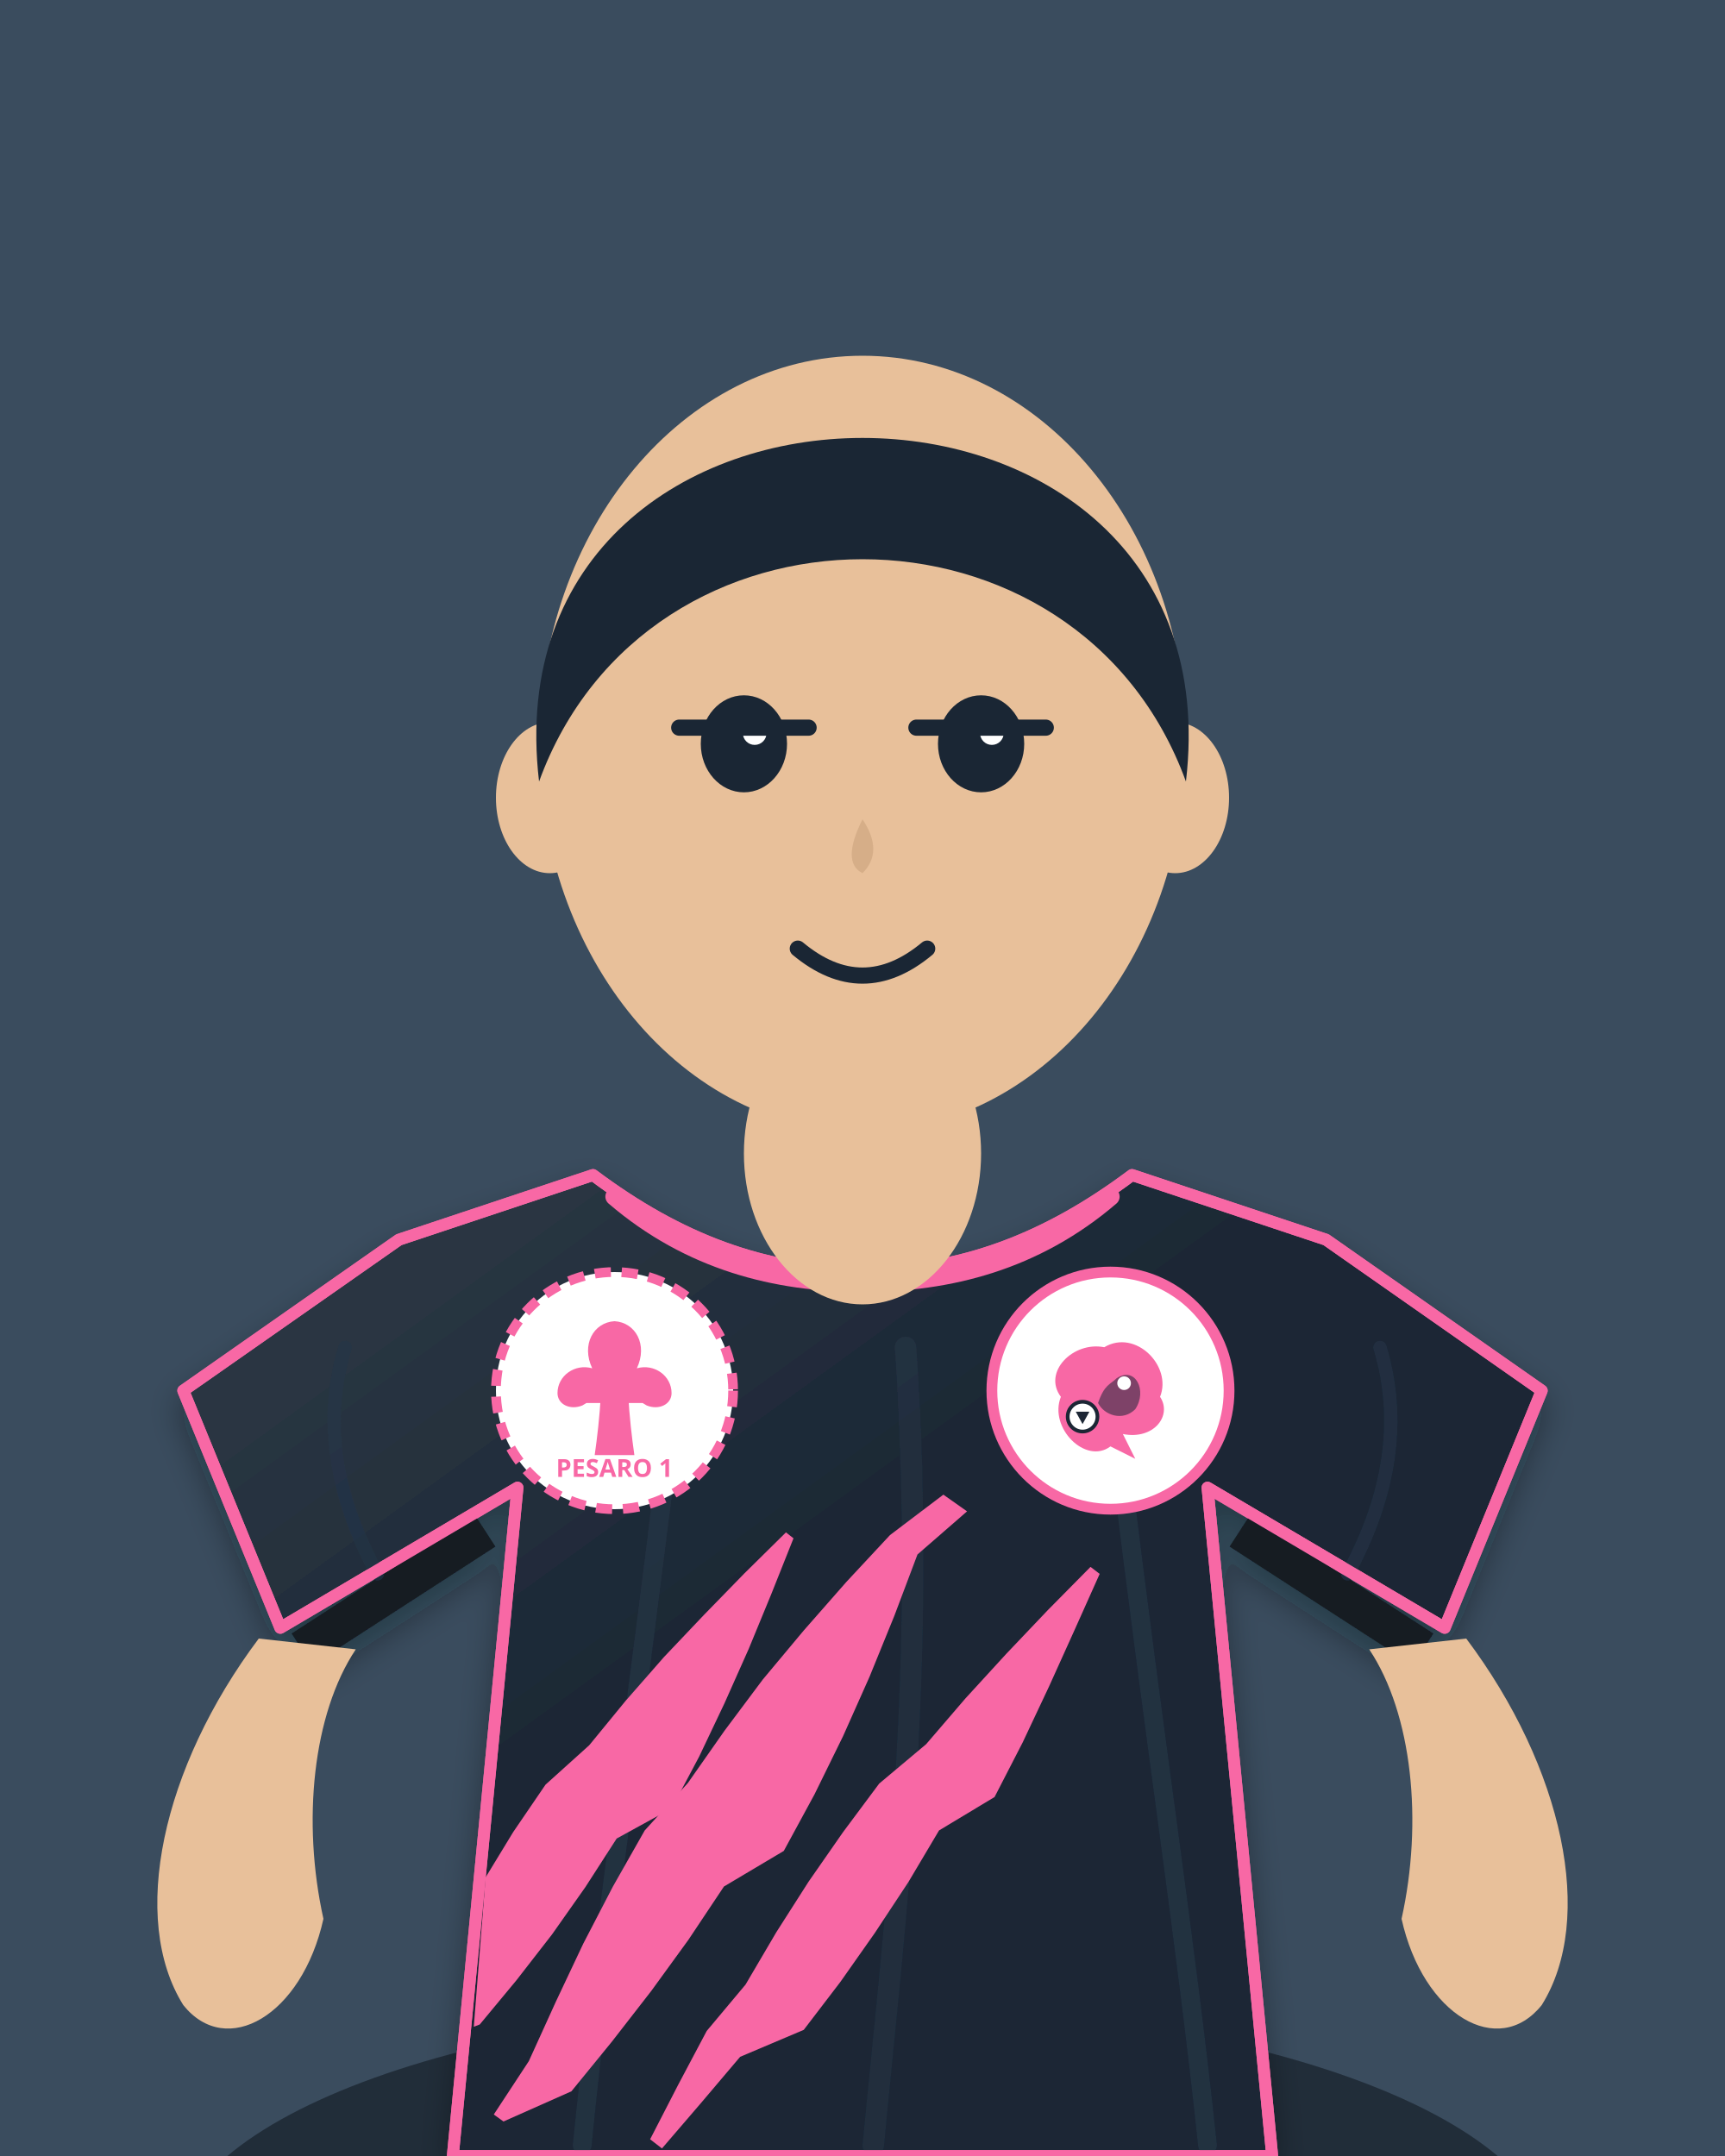
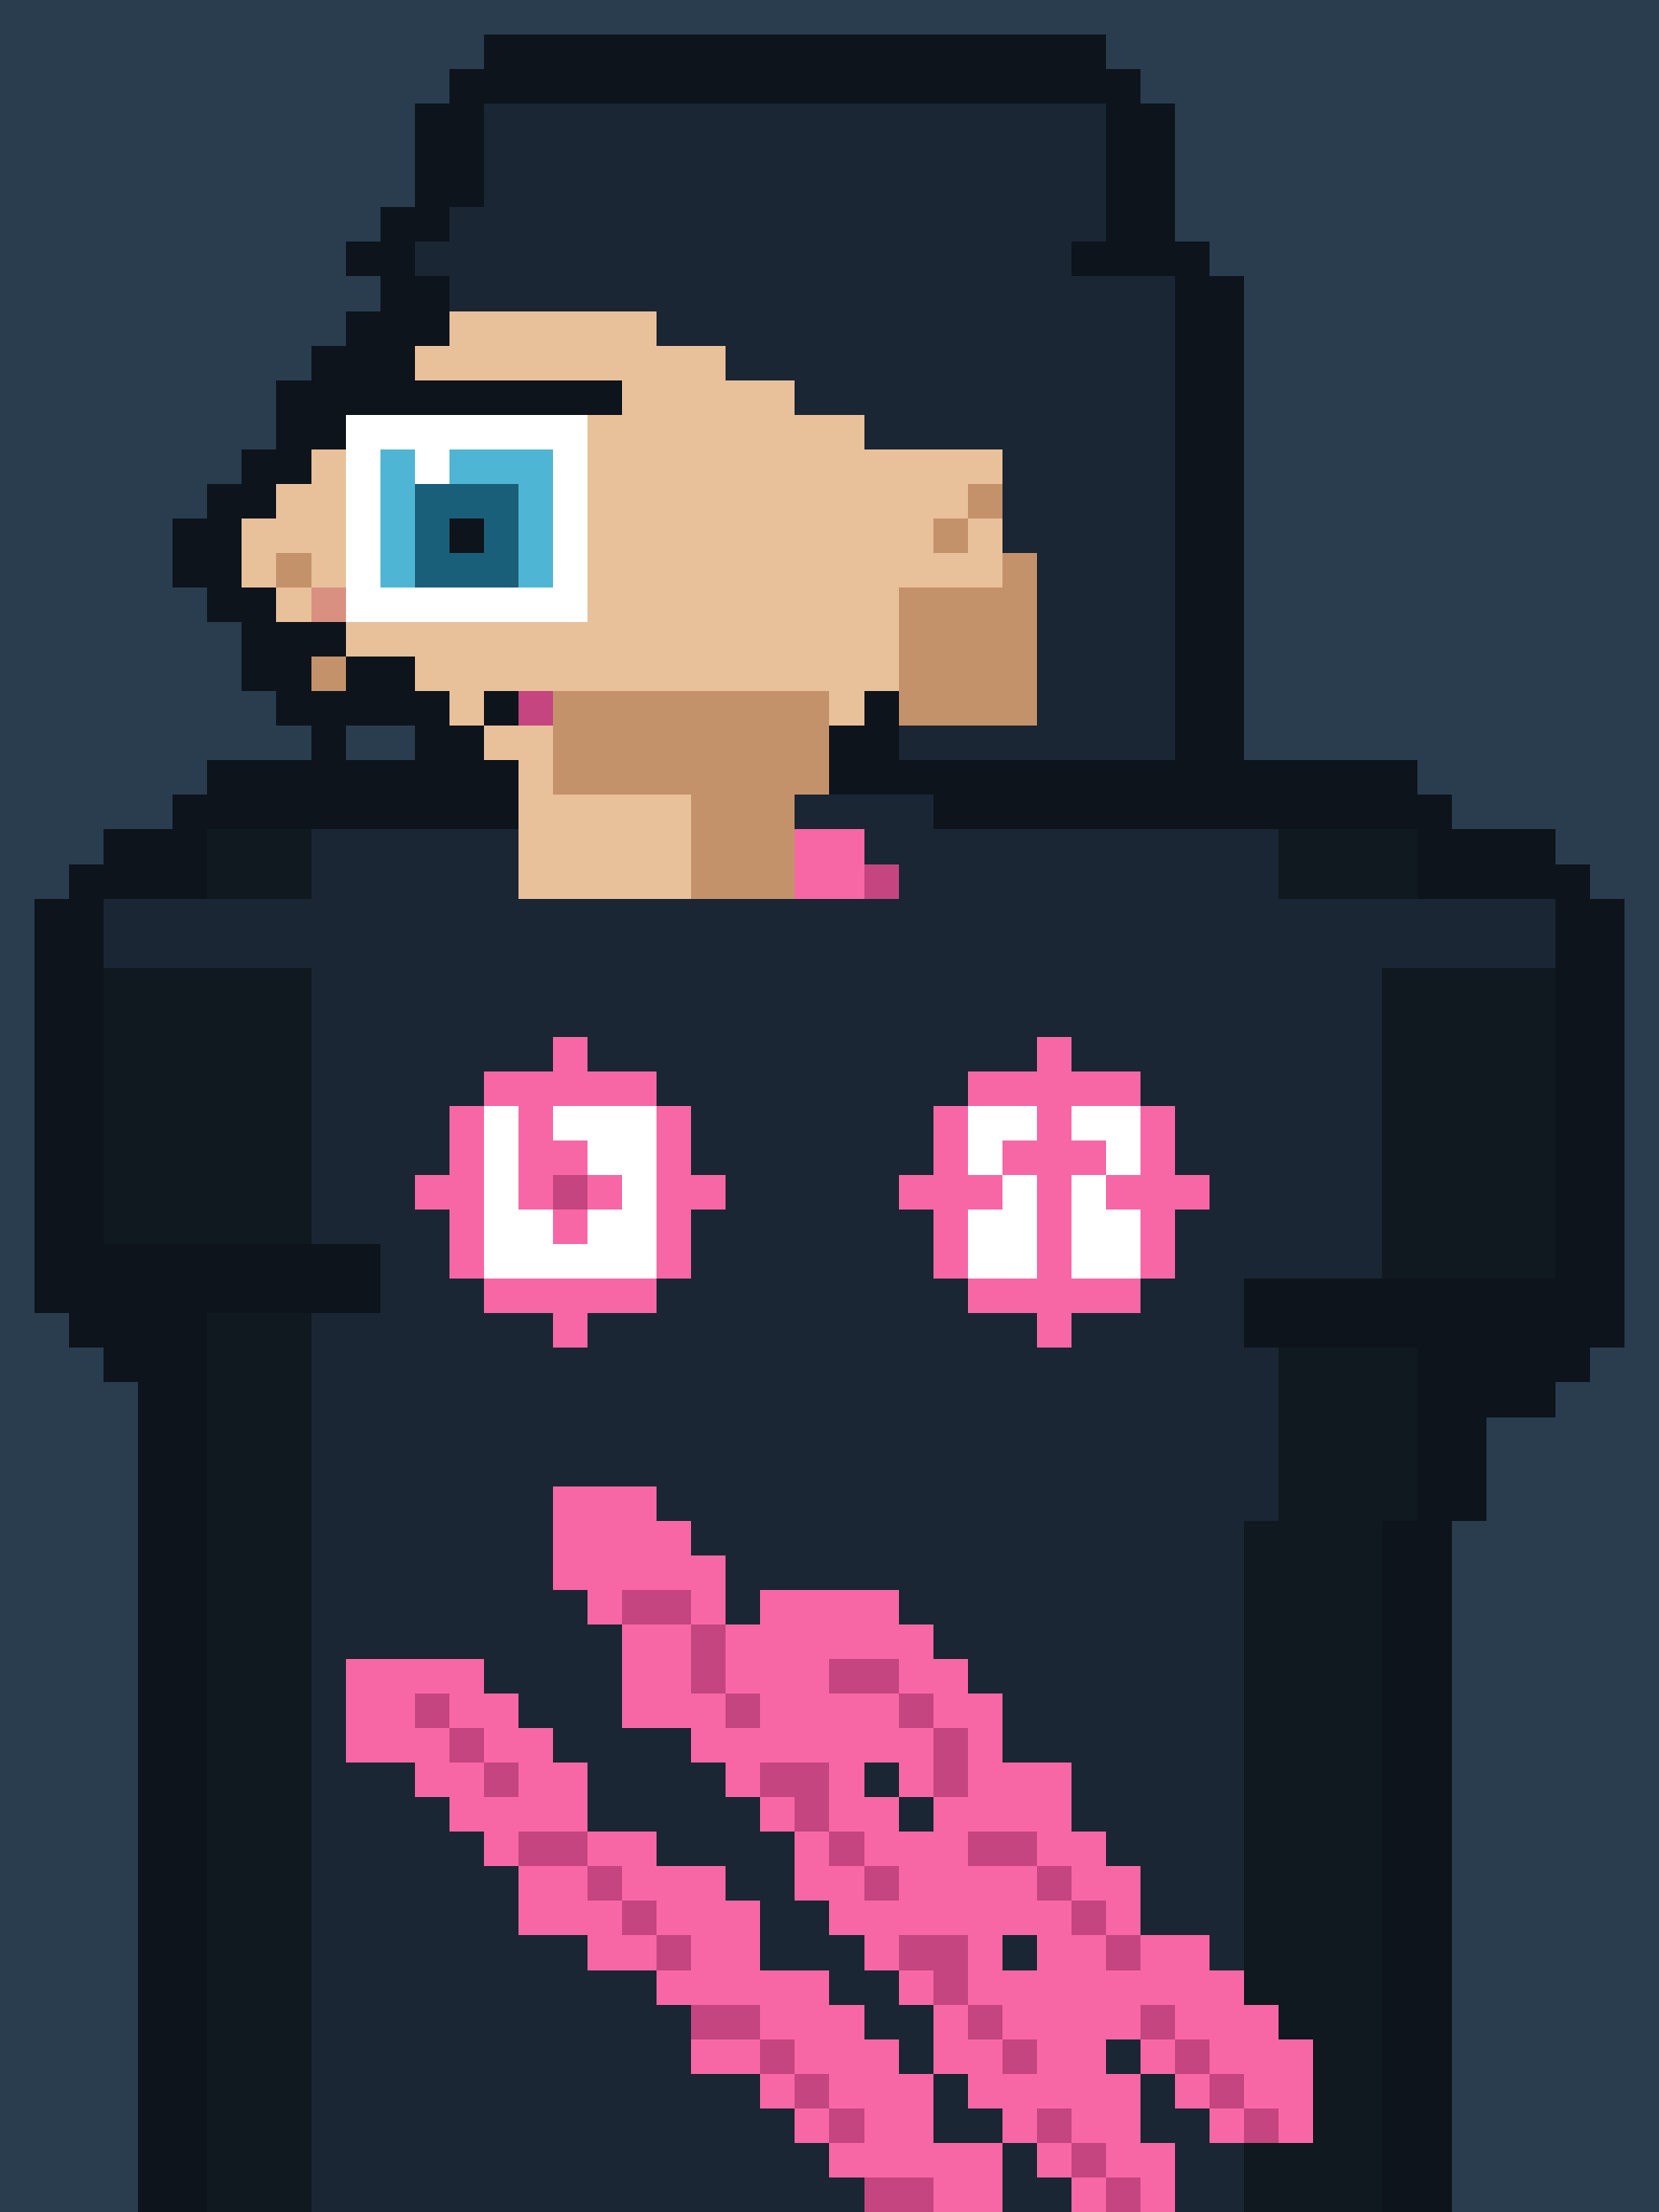
- <svg xmlns="http://www.w3.org/2000/svg" viewBox="0 0 320 400" width="320" height="400" role="img" aria-label="">
-   <defs>
-     <clipPath id="p-tommaso-67-torso">
-       <path d="M98 248 C120 240 140 246 160 246 C180 246 200 240 222 248 L234 400 L86 400 Z" />
-     </clipPath>
-     <linearGradient id="p-tommaso-67-shine" x1="0" y1="0" x2="1" y2="1">
-       <stop offset="0" stop-color="#ffffff" stop-opacity="0.1" />
-       <stop offset="0.45" stop-color="#ffffff" stop-opacity="0" />
-     </linearGradient>
-     <filter id="p-tommaso-67-soft" x="-10%" y="-10%" width="120%" height="120%">
-       <feDropShadow dx="0" dy="3" stdDeviation="3" flood-color="#0d141c" flood-opacity="0.35" />
-     </filter>
-   </defs>
-   <rect width="320" height="400" fill="#3a4c5e" />
-   <ellipse cx="160" cy="418" rx="128" ry="46" fill="#0d141c" opacity="0.55" />
-   <g id="kit-body" filter="url(#p-tommaso-67-soft)">
-     <path d="M110 218 C126 230 142 236 160 236 C178 236 194 230 210 218 L246 230 L286 258 L268 302 L224 276 L236 400 L84 400 L96 276 L52 302 L34 258 L74 230 Z" fill="#1a2634" stroke="#f867a5" stroke-width="2.2" stroke-linejoin="round" />
-     <path d="M110 218 C126 230 142 236 160 236 C178 236 194 230 210 218 L246 230 L286 258 L268 302 L224 276 L236 400 L84 400 L96 276 L52 302 L34 258 L74 230 Z" fill="url(#p-tommaso-67-shine)" />
-     <path d="M56 306 L90 284" fill="none" stroke="#121a24" stroke-width="7" stroke-linecap="butt" />
-     <path d="M264 306 L230 284" fill="none" stroke="#121a24" stroke-width="7" stroke-linecap="butt" />
-     <path d="M114 222 C128 234 144 238 160 238 C176 238 192 234 206 222" fill="none" stroke="#f867a5" stroke-width="3.4" stroke-linecap="round" />
-     <path d="M124 268 C118 318 112 358 108 398" fill="none" stroke="#243446" stroke-width="3.5" stroke-linecap="round" opacity="0.7" />
-     <path d="M168 250 C172 310 166 356 162 398" fill="none" stroke="#243446" stroke-width="4" stroke-linecap="round" opacity="0.55" />
-     <path d="M208 272 C214 322 220 360 224 398" fill="none" stroke="#243446" stroke-width="3.5" stroke-linecap="round" opacity="0.7" />
-     <path d="M64 250 Q58 270 70 292" fill="none" stroke="#243446" stroke-width="2.5" stroke-linecap="round" opacity="0.65" />
-     <path d="M256 250 Q262 270 250 292" fill="none" stroke="#243446" stroke-width="2.5" stroke-linecap="round" opacity="0.65" />
-     <g clip-path="url(#p-tommaso-67-torso)" id="claw-slashes" fill="#f867a5">
-       <path d="M70.1 388.1L77.2 380.1L89.0 375.6L95.8 367.4L102.4 358.9L108.6 350.1L114.4 341.1L124.6 335.5L129.7 325.9L134.4 316.0L138.9 305.9L143.1 295.7L147.2 285.4L145.8 284.3L138.1 291.9L130.6 299.6L123.2 307.4L116.1 315.5L109.3 323.8L101.2 331.1L95.2 339.9L89.6 349.1L84.3 358.5L79.3 368.2L72.8 376.7L68.1 386.6Z" />
-       <path d="M93.4 393.6L106.0 388.0L113.5 378.8L120.8 369.4L127.7 359.9L134.3 350.0L145.4 343.4L151.1 332.9L156.4 322.1L161.3 311.1L165.9 299.8L170.2 288.4L179.4 280.4L175.0 277.3L165.1 284.8L157.0 293.5L149.1 302.5L141.5 311.6L134.4 321.1L127.6 330.8L119.6 339.6L113.7 350.0L108.2 360.6L103.1 371.4L98.1 382.4L91.6 392.3Z" />
-       <path d="M122.8 398.6L130.1 390.1L137.3 381.6L149.1 376.6L155.9 367.7L162.3 358.6L168.5 349.2L174.2 339.6L184.5 333.4L189.7 323.3L194.6 312.9L199.3 302.5L204.0 292.0L202.3 290.7L194.4 298.7L186.7 306.8L179.1 315.1L171.8 323.6L163.1 330.9L156.4 339.9L150.0 349.1L144.0 358.5L138.3 368.2L131.1 376.8L125.8 386.8L120.6 396.9Z" />
-     </g>
-     <g id="badge-agesci" transform="translate(114 258)">
-       <circle r="22" fill="#ffffff" stroke="#f867a5" stroke-width="1.8" stroke-dasharray="3 2" />
-       <g transform="scale(1.15)">
-         <path fill="#f867a5" d="M0 -11.2 C3.4 -11 5.4 -7.4 3.6 -3.6 C6.4 -4.4 9.2 -2.4 9.2 0.4 C9.2 2.2 7.2 3.2 5.2 2.4 L2.2 0.6 C2.4 4.2 2.8 7.6 3.2 10.4 H-3.2 C-2.8 7.6 -2.4 4.2 -2.2 0.6 L-5.2 2.4 C-7.2 3.2 -9.2 2.2 -9.2 0.4 C-9.2 -2.4 -6.4 -4.4 -3.6 -3.6 C-5.4 -7.4 -3.4 -11 0 -11.2 Z M-5.6 0.2 H5.6 V2 H-5.6 Z" />
-       </g>
-       <text x="0" y="16" text-anchor="middle" font-size="4.6" font-family="ui-sans-serif, system-ui, sans-serif" font-weight="700" fill="#f867a5">PESARO 1</text>
-     </g>
-     <g id="badge-sacchos" transform="translate(206 258)">
-       <circle r="22" fill="#ffffff" stroke="#f867a5" stroke-width="2" />
-       <g transform="scale(1.15)">
-         <path fill="#f867a5" d="M-1 -7 C4 -10 10 -4 8 1 C10 4 7 8 2 7 L4 11 L0 9 C-4 12 -10 6 -8 1 C-11 -3 -6 -8 -1 -7 Z" />
-         <path fill="#1a2634" d="M1 -2 C4 -4 6 0 4 3 C2 5 -1 4 -2 2 C-1 -1 0 -1 1 -2 Z" opacity="0.55" />
-         <circle cx="2.2" cy="-1.2" r="1.1" fill="#ffffff" />
-         <circle cx="-4.5" cy="4.2" r="2.4" fill="#ffffff" stroke="#1a2634" stroke-width="0.6" />
-         <path fill="#1a2634" d="M-5.6 3.4 L-3.4 3.4 L-4.5 5.4 Z" />
-       </g>
-     </g>
-     <path d="M110 218 C126 230 142 236 160 236 C178 236 194 230 210 218 L246 230 L286 258 L268 302 L224 276 L236 400 L84 400 L96 276 L52 302 L34 258 L74 230 Z" fill="none" stroke="#f867a5" stroke-width="2.2" stroke-linejoin="round" />
+ <svg xmlns="http://www.w3.org/2000/svg" viewBox="0 0 48 64" width="384" height="512" shape-rendering="crispEdges" role="img" aria-label="">
+   <rect width="48" height="64" fill="#2a3d4f" />
+   <g id="kit-body">
+     <rect x="14" y="1" width="18" height="1" fill="#0d141c" />
+     <rect x="13" y="2" width="20" height="1" fill="#0d141c" />
+     <rect x="12" y="3" width="2" height="1" fill="#0d141c" />
+     <rect x="14" y="3" width="18" height="1" fill="#1a2634" />
+     <rect x="32" y="3" width="2" height="1" fill="#0d141c" />
+     <rect x="12" y="4" width="2" height="1" fill="#0d141c" />
+     <rect x="14" y="4" width="18" height="1" fill="#1a2634" />
+     <rect x="32" y="4" width="2" height="1" fill="#0d141c" />
+     <rect x="12" y="5" width="2" height="1" fill="#0d141c" />
+     <rect x="14" y="5" width="18" height="1" fill="#1a2634" />
+     <rect x="32" y="5" width="2" height="1" fill="#0d141c" />
+     <rect x="11" y="6" width="2" height="1" fill="#0d141c" />
+     <rect x="13" y="6" width="19" height="1" fill="#1a2634" />
+     <rect x="32" y="6" width="2" height="1" fill="#0d141c" />
+     <rect x="10" y="7" width="2" height="1" fill="#0d141c" />
+     <rect x="12" y="7" width="19" height="1" fill="#1a2634" />
+     <rect x="31" y="7" width="4" height="1" fill="#0d141c" />
+     <rect x="11" y="8" width="2" height="1" fill="#0d141c" />
+     <rect x="13" y="8" width="21" height="1" fill="#1a2634" />
+     <rect x="34" y="8" width="2" height="1" fill="#0d141c" />
+     <rect x="10" y="9" width="3" height="1" fill="#0d141c" />
+     <rect x="13" y="9" width="6" height="1" fill="#e8c09a" />
+     <rect x="19" y="9" width="15" height="1" fill="#1a2634" />
+     <rect x="34" y="9" width="2" height="1" fill="#0d141c" />
+     <rect x="9" y="10" width="3" height="1" fill="#0d141c" />
+     <rect x="12" y="10" width="9" height="1" fill="#e8c09a" />
+     <rect x="21" y="10" width="13" height="1" fill="#1a2634" />
+     <rect x="34" y="10" width="2" height="1" fill="#0d141c" />
+     <rect x="8" y="11" width="10" height="1" fill="#0d141c" />
+     <rect x="18" y="11" width="5" height="1" fill="#e8c09a" />
+     <rect x="23" y="11" width="11" height="1" fill="#1a2634" />
+     <rect x="34" y="11" width="2" height="1" fill="#0d141c" />
+     <rect x="8" y="12" width="2" height="1" fill="#0d141c" />
+     <rect x="10" y="12" width="7" height="1" fill="#ffffff" />
+     <rect x="17" y="12" width="8" height="1" fill="#e8c09a" />
+     <rect x="25" y="12" width="9" height="1" fill="#1a2634" />
+     <rect x="34" y="12" width="2" height="1" fill="#0d141c" />
+     <rect x="7" y="13" width="2" height="1" fill="#0d141c" />
+     <rect x="9" y="13" width="1" height="1" fill="#e8c09a" />
+     <rect x="10" y="13" width="1" height="1" fill="#ffffff" />
+     <rect x="11" y="13" width="1" height="1" fill="#4eb6d4" />
+     <rect x="12" y="13" width="1" height="1" fill="#ffffff" />
+     <rect x="13" y="13" width="3" height="1" fill="#4eb6d4" />
+     <rect x="16" y="13" width="1" height="1" fill="#ffffff" />
+     <rect x="17" y="13" width="12" height="1" fill="#e8c09a" />
+     <rect x="29" y="13" width="5" height="1" fill="#1a2634" />
+     <rect x="34" y="13" width="2" height="1" fill="#0d141c" />
+     <rect x="6" y="14" width="2" height="1" fill="#0d141c" />
+     <rect x="8" y="14" width="2" height="1" fill="#e8c09a" />
+     <rect x="10" y="14" width="1" height="1" fill="#ffffff" />
+     <rect x="11" y="14" width="1" height="1" fill="#4eb6d4" />
+     <rect x="12" y="14" width="3" height="1" fill="#1a5f7a" />
+     <rect x="15" y="14" width="1" height="1" fill="#4eb6d4" />
+     <rect x="16" y="14" width="1" height="1" fill="#ffffff" />
+     <rect x="17" y="14" width="11" height="1" fill="#e8c09a" />
+     <rect x="28" y="14" width="1" height="1" fill="#c4926a" />
+     <rect x="29" y="14" width="5" height="1" fill="#1a2634" />
+     <rect x="34" y="14" width="2" height="1" fill="#0d141c" />
+     <rect x="5" y="15" width="2" height="1" fill="#0d141c" />
+     <rect x="7" y="15" width="3" height="1" fill="#e8c09a" />
+     <rect x="10" y="15" width="1" height="1" fill="#ffffff" />
+     <rect x="11" y="15" width="1" height="1" fill="#4eb6d4" />
+     <rect x="12" y="15" width="1" height="1" fill="#1a5f7a" />
+     <rect x="13" y="15" width="1" height="1" fill="#0d141c" />
+     <rect x="14" y="15" width="1" height="1" fill="#1a5f7a" />
+     <rect x="15" y="15" width="1" height="1" fill="#4eb6d4" />
+     <rect x="16" y="15" width="1" height="1" fill="#ffffff" />
+     <rect x="17" y="15" width="10" height="1" fill="#e8c09a" />
+     <rect x="27" y="15" width="1" height="1" fill="#c4926a" />
+     <rect x="28" y="15" width="1" height="1" fill="#e8c09a" />
+     <rect x="29" y="15" width="5" height="1" fill="#1a2634" />
+     <rect x="34" y="15" width="2" height="1" fill="#0d141c" />
+     <rect x="5" y="16" width="2" height="1" fill="#0d141c" />
+     <rect x="7" y="16" width="1" height="1" fill="#e8c09a" />
+     <rect x="8" y="16" width="1" height="1" fill="#c4926a" />
+     <rect x="9" y="16" width="1" height="1" fill="#e8c09a" />
+     <rect x="10" y="16" width="1" height="1" fill="#ffffff" />
+     <rect x="11" y="16" width="1" height="1" fill="#4eb6d4" />
+     <rect x="12" y="16" width="3" height="1" fill="#1a5f7a" />
+     <rect x="15" y="16" width="1" height="1" fill="#4eb6d4" />
+     <rect x="16" y="16" width="1" height="1" fill="#ffffff" />
+     <rect x="17" y="16" width="12" height="1" fill="#e8c09a" />
+     <rect x="29" y="16" width="1" height="1" fill="#c4926a" />
+     <rect x="30" y="16" width="4" height="1" fill="#1a2634" />
+     <rect x="34" y="16" width="2" height="1" fill="#0d141c" />
+     <rect x="6" y="17" width="2" height="1" fill="#0d141c" />
+     <rect x="8" y="17" width="1" height="1" fill="#e8c09a" />
+     <rect x="9" y="17" width="1" height="1" fill="#d99080" />
+     <rect x="10" y="17" width="7" height="1" fill="#ffffff" />
+     <rect x="17" y="17" width="9" height="1" fill="#e8c09a" />
+     <rect x="26" y="17" width="4" height="1" fill="#c4926a" />
+     <rect x="30" y="17" width="4" height="1" fill="#1a2634" />
+     <rect x="34" y="17" width="2" height="1" fill="#0d141c" />
+     <rect x="7" y="18" width="3" height="1" fill="#0d141c" />
+     <rect x="10" y="18" width="16" height="1" fill="#e8c09a" />
+     <rect x="26" y="18" width="4" height="1" fill="#c4926a" />
+     <rect x="30" y="18" width="4" height="1" fill="#1a2634" />
+     <rect x="34" y="18" width="2" height="1" fill="#0d141c" />
+     <rect x="7" y="19" width="2" height="1" fill="#0d141c" />
+     <rect x="9" y="19" width="1" height="1" fill="#c4926a" />
+     <rect x="10" y="19" width="2" height="1" fill="#0d141c" />
+     <rect x="12" y="19" width="14" height="1" fill="#e8c09a" />
+     <rect x="26" y="19" width="4" height="1" fill="#c4926a" />
+     <rect x="30" y="19" width="4" height="1" fill="#1a2634" />
+     <rect x="34" y="19" width="2" height="1" fill="#0d141c" />
+     <rect x="8" y="20" width="5" height="1" fill="#0d141c" />
+     <rect x="13" y="20" width="1" height="1" fill="#e8c09a" />
+     <rect x="14" y="20" width="1" height="1" fill="#0d141c" />
+     <rect x="15" y="20" width="1" height="1" fill="#c44580" />
+     <rect x="16" y="20" width="8" height="1" fill="#c4926a" />
+     <rect x="24" y="20" width="1" height="1" fill="#e8c09a" />
+     <rect x="25" y="20" width="1" height="1" fill="#0d141c" />
+     <rect x="26" y="20" width="4" height="1" fill="#c4926a" />
+     <rect x="30" y="20" width="4" height="1" fill="#1a2634" />
+     <rect x="34" y="20" width="2" height="1" fill="#0d141c" />
+     <rect x="9" y="21" width="1" height="1" fill="#0d141c" />
+     <rect x="12" y="21" width="2" height="1" fill="#0d141c" />
+     <rect x="14" y="21" width="2" height="1" fill="#e8c09a" />
+     <rect x="16" y="21" width="8" height="1" fill="#c4926a" />
+     <rect x="24" y="21" width="2" height="1" fill="#0d141c" />
+     <rect x="26" y="21" width="8" height="1" fill="#1a2634" />
+     <rect x="34" y="21" width="2" height="1" fill="#0d141c" />
+     <rect x="6" y="22" width="9" height="1" fill="#0d141c" />
+     <rect x="15" y="22" width="1" height="1" fill="#e8c09a" />
+     <rect x="16" y="22" width="8" height="1" fill="#c4926a" />
+     <rect x="24" y="22" width="17" height="1" fill="#0d141c" />
+     <rect x="5" y="23" width="10" height="1" fill="#0d141c" />
+     <rect x="15" y="23" width="5" height="1" fill="#e8c09a" />
+     <rect x="20" y="23" width="3" height="1" fill="#c4926a" />
+     <rect x="23" y="23" width="4" height="1" fill="#1a2634" />
+     <rect x="27" y="23" width="15" height="1" fill="#0d141c" />
+     <rect x="3" y="24" width="3" height="1" fill="#0d141c" />
+     <rect x="6" y="24" width="3" height="1" fill="#101820" />
+     <rect x="9" y="24" width="6" height="1" fill="#1a2634" />
+     <rect x="15" y="24" width="5" height="1" fill="#e8c09a" />
+     <rect x="20" y="24" width="3" height="1" fill="#c4926a" />
+     <rect x="23" y="24" width="2" height="1" fill="#f867a5" />
+     <rect x="25" y="24" width="12" height="1" fill="#1a2634" />
+     <rect x="37" y="24" width="4" height="1" fill="#101820" />
+     <rect x="41" y="24" width="4" height="1" fill="#0d141c" />
+     <rect x="2" y="25" width="4" height="1" fill="#0d141c" />
+     <rect x="6" y="25" width="3" height="1" fill="#101820" />
+     <rect x="9" y="25" width="6" height="1" fill="#1a2634" />
+     <rect x="15" y="25" width="5" height="1" fill="#e8c09a" />
+     <rect x="20" y="25" width="3" height="1" fill="#c4926a" />
+     <rect x="23" y="25" width="2" height="1" fill="#f867a5" />
+     <rect x="25" y="25" width="1" height="1" fill="#c44580" />
+     <rect x="26" y="25" width="11" height="1" fill="#1a2634" />
+     <rect x="37" y="25" width="4" height="1" fill="#101820" />
+     <rect x="41" y="25" width="5" height="1" fill="#0d141c" />
+     <rect x="1" y="26" width="2" height="1" fill="#0d141c" />
+     <rect x="3" y="26" width="42" height="1" fill="#1a2634" />
+     <rect x="45" y="26" width="2" height="1" fill="#0d141c" />
+     <rect x="1" y="27" width="2" height="1" fill="#0d141c" />
+     <rect x="3" y="27" width="42" height="1" fill="#1a2634" />
+     <rect x="45" y="27" width="2" height="1" fill="#0d141c" />
+     <rect x="1" y="28" width="2" height="1" fill="#0d141c" />
+     <rect x="3" y="28" width="6" height="1" fill="#101820" />
+     <rect x="9" y="28" width="31" height="1" fill="#1a2634" />
+     <rect x="40" y="28" width="5" height="1" fill="#101820" />
+     <rect x="45" y="28" width="2" height="1" fill="#0d141c" />
+     <rect x="1" y="29" width="2" height="1" fill="#0d141c" />
+     <rect x="3" y="29" width="6" height="1" fill="#101820" />
+     <rect x="9" y="29" width="31" height="1" fill="#1a2634" />
+     <rect x="40" y="29" width="5" height="1" fill="#101820" />
+     <rect x="45" y="29" width="2" height="1" fill="#0d141c" />
+     <rect x="1" y="30" width="2" height="1" fill="#0d141c" />
+     <rect x="3" y="30" width="6" height="1" fill="#101820" />
+     <rect x="9" y="30" width="7" height="1" fill="#1a2634" />
+     <rect x="16" y="30" width="1" height="1" fill="#f867a5" />
+     <rect x="17" y="30" width="13" height="1" fill="#1a2634" />
+     <rect x="30" y="30" width="1" height="1" fill="#f867a5" />
+     <rect x="31" y="30" width="9" height="1" fill="#1a2634" />
+     <rect x="40" y="30" width="5" height="1" fill="#101820" />
+     <rect x="45" y="30" width="2" height="1" fill="#0d141c" />
+     <rect x="1" y="31" width="2" height="1" fill="#0d141c" />
+     <rect x="3" y="31" width="6" height="1" fill="#101820" />
+     <rect x="9" y="31" width="5" height="1" fill="#1a2634" />
+     <rect x="14" y="31" width="5" height="1" fill="#f867a5" />
+     <rect x="19" y="31" width="9" height="1" fill="#1a2634" />
+     <rect x="28" y="31" width="5" height="1" fill="#f867a5" />
+     <rect x="33" y="31" width="7" height="1" fill="#1a2634" />
+     <rect x="40" y="31" width="5" height="1" fill="#101820" />
+     <rect x="45" y="31" width="2" height="1" fill="#0d141c" />
+     <rect x="1" y="32" width="2" height="1" fill="#0d141c" />
+     <rect x="3" y="32" width="6" height="1" fill="#101820" />
+     <rect x="9" y="32" width="4" height="1" fill="#1a2634" />
+     <rect x="13" y="32" width="1" height="1" fill="#f867a5" />
+     <rect x="14" y="32" width="1" height="1" fill="#ffffff" />
+     <rect x="15" y="32" width="1" height="1" fill="#f867a5" />
+     <rect x="16" y="32" width="3" height="1" fill="#ffffff" />
+     <rect x="19" y="32" width="1" height="1" fill="#f867a5" />
+     <rect x="20" y="32" width="7" height="1" fill="#1a2634" />
+     <rect x="27" y="32" width="1" height="1" fill="#f867a5" />
+     <rect x="28" y="32" width="2" height="1" fill="#ffffff" />
+     <rect x="30" y="32" width="1" height="1" fill="#f867a5" />
+     <rect x="31" y="32" width="2" height="1" fill="#ffffff" />
+     <rect x="33" y="32" width="1" height="1" fill="#f867a5" />
+     <rect x="34" y="32" width="6" height="1" fill="#1a2634" />
+     <rect x="40" y="32" width="5" height="1" fill="#101820" />
+     <rect x="45" y="32" width="2" height="1" fill="#0d141c" />
+     <rect x="1" y="33" width="2" height="1" fill="#0d141c" />
+     <rect x="3" y="33" width="6" height="1" fill="#101820" />
+     <rect x="9" y="33" width="4" height="1" fill="#1a2634" />
+     <rect x="13" y="33" width="1" height="1" fill="#f867a5" />
+     <rect x="14" y="33" width="1" height="1" fill="#ffffff" />
+     <rect x="15" y="33" width="2" height="1" fill="#f867a5" />
+     <rect x="17" y="33" width="2" height="1" fill="#ffffff" />
+     <rect x="19" y="33" width="1" height="1" fill="#f867a5" />
+     <rect x="20" y="33" width="7" height="1" fill="#1a2634" />
+     <rect x="27" y="33" width="1" height="1" fill="#f867a5" />
+     <rect x="28" y="33" width="1" height="1" fill="#ffffff" />
+     <rect x="29" y="33" width="3" height="1" fill="#f867a5" />
+     <rect x="32" y="33" width="1" height="1" fill="#ffffff" />
+     <rect x="33" y="33" width="1" height="1" fill="#f867a5" />
+     <rect x="34" y="33" width="6" height="1" fill="#1a2634" />
+     <rect x="40" y="33" width="5" height="1" fill="#101820" />
+     <rect x="45" y="33" width="2" height="1" fill="#0d141c" />
+     <rect x="1" y="34" width="2" height="1" fill="#0d141c" />
+     <rect x="3" y="34" width="6" height="1" fill="#101820" />
+     <rect x="9" y="34" width="3" height="1" fill="#1a2634" />
+     <rect x="12" y="34" width="2" height="1" fill="#f867a5" />
+     <rect x="14" y="34" width="1" height="1" fill="#ffffff" />
+     <rect x="15" y="34" width="1" height="1" fill="#f867a5" />
+     <rect x="16" y="34" width="1" height="1" fill="#c44580" />
+     <rect x="17" y="34" width="1" height="1" fill="#f867a5" />
+     <rect x="18" y="34" width="1" height="1" fill="#ffffff" />
+     <rect x="19" y="34" width="2" height="1" fill="#f867a5" />
+     <rect x="21" y="34" width="5" height="1" fill="#1a2634" />
+     <rect x="26" y="34" width="3" height="1" fill="#f867a5" />
+     <rect x="29" y="34" width="1" height="1" fill="#ffffff" />
+     <rect x="30" y="34" width="1" height="1" fill="#f867a5" />
+     <rect x="31" y="34" width="1" height="1" fill="#ffffff" />
+     <rect x="32" y="34" width="3" height="1" fill="#f867a5" />
+     <rect x="35" y="34" width="5" height="1" fill="#1a2634" />
+     <rect x="40" y="34" width="5" height="1" fill="#101820" />
+     <rect x="45" y="34" width="2" height="1" fill="#0d141c" />
+     <rect x="1" y="35" width="2" height="1" fill="#0d141c" />
+     <rect x="3" y="35" width="6" height="1" fill="#101820" />
+     <rect x="9" y="35" width="4" height="1" fill="#1a2634" />
+     <rect x="13" y="35" width="1" height="1" fill="#f867a5" />
+     <rect x="14" y="35" width="2" height="1" fill="#ffffff" />
+     <rect x="16" y="35" width="1" height="1" fill="#f867a5" />
+     <rect x="17" y="35" width="2" height="1" fill="#ffffff" />
+     <rect x="19" y="35" width="1" height="1" fill="#f867a5" />
+     <rect x="20" y="35" width="7" height="1" fill="#1a2634" />
+     <rect x="27" y="35" width="1" height="1" fill="#f867a5" />
+     <rect x="28" y="35" width="2" height="1" fill="#ffffff" />
+     <rect x="30" y="35" width="1" height="1" fill="#f867a5" />
+     <rect x="31" y="35" width="2" height="1" fill="#ffffff" />
+     <rect x="33" y="35" width="1" height="1" fill="#f867a5" />
+     <rect x="34" y="35" width="6" height="1" fill="#1a2634" />
+     <rect x="40" y="35" width="5" height="1" fill="#101820" />
+     <rect x="45" y="35" width="2" height="1" fill="#0d141c" />
+     <rect x="1" y="36" width="10" height="1" fill="#0d141c" />
+     <rect x="11" y="36" width="2" height="1" fill="#1a2634" />
+     <rect x="13" y="36" width="1" height="1" fill="#f867a5" />
+     <rect x="14" y="36" width="5" height="1" fill="#ffffff" />
+     <rect x="19" y="36" width="1" height="1" fill="#f867a5" />
+     <rect x="20" y="36" width="7" height="1" fill="#1a2634" />
+     <rect x="27" y="36" width="1" height="1" fill="#f867a5" />
+     <rect x="28" y="36" width="2" height="1" fill="#ffffff" />
+     <rect x="30" y="36" width="1" height="1" fill="#f867a5" />
+     <rect x="31" y="36" width="2" height="1" fill="#ffffff" />
+     <rect x="33" y="36" width="1" height="1" fill="#f867a5" />
+     <rect x="34" y="36" width="6" height="1" fill="#1a2634" />
+     <rect x="40" y="36" width="5" height="1" fill="#101820" />
+     <rect x="45" y="36" width="2" height="1" fill="#0d141c" />
+     <rect x="1" y="37" width="10" height="1" fill="#0d141c" />
+     <rect x="11" y="37" width="3" height="1" fill="#1a2634" />
+     <rect x="14" y="37" width="5" height="1" fill="#f867a5" />
+     <rect x="19" y="37" width="9" height="1" fill="#1a2634" />
+     <rect x="28" y="37" width="5" height="1" fill="#f867a5" />
+     <rect x="33" y="37" width="3" height="1" fill="#1a2634" />
+     <rect x="36" y="37" width="11" height="1" fill="#0d141c" />
+     <rect x="2" y="38" width="4" height="1" fill="#0d141c" />
+     <rect x="6" y="38" width="3" height="1" fill="#101820" />
+     <rect x="9" y="38" width="7" height="1" fill="#1a2634" />
+     <rect x="16" y="38" width="1" height="1" fill="#f867a5" />
+     <rect x="17" y="38" width="13" height="1" fill="#1a2634" />
+     <rect x="30" y="38" width="1" height="1" fill="#f867a5" />
+     <rect x="31" y="38" width="5" height="1" fill="#1a2634" />
+     <rect x="36" y="38" width="11" height="1" fill="#0d141c" />
+     <rect x="3" y="39" width="3" height="1" fill="#0d141c" />
+     <rect x="6" y="39" width="3" height="1" fill="#101820" />
+     <rect x="9" y="39" width="28" height="1" fill="#1a2634" />
+     <rect x="37" y="39" width="4" height="1" fill="#101820" />
+     <rect x="41" y="39" width="5" height="1" fill="#0d141c" />
+     <rect x="4" y="40" width="2" height="1" fill="#0d141c" />
+     <rect x="6" y="40" width="3" height="1" fill="#101820" />
+     <rect x="9" y="40" width="28" height="1" fill="#1a2634" />
+     <rect x="37" y="40" width="4" height="1" fill="#101820" />
+     <rect x="41" y="40" width="4" height="1" fill="#0d141c" />
+     <rect x="4" y="41" width="2" height="1" fill="#0d141c" />
+     <rect x="6" y="41" width="3" height="1" fill="#101820" />
+     <rect x="9" y="41" width="28" height="1" fill="#1a2634" />
+     <rect x="37" y="41" width="4" height="1" fill="#101820" />
+     <rect x="41" y="41" width="2" height="1" fill="#0d141c" />
+     <rect x="4" y="42" width="2" height="1" fill="#0d141c" />
+     <rect x="6" y="42" width="3" height="1" fill="#101820" />
+     <rect x="9" y="42" width="28" height="1" fill="#1a2634" />
+     <rect x="37" y="42" width="4" height="1" fill="#101820" />
+     <rect x="41" y="42" width="2" height="1" fill="#0d141c" />
+     <rect x="4" y="43" width="2" height="1" fill="#0d141c" />
+     <rect x="6" y="43" width="3" height="1" fill="#101820" />
+     <rect x="9" y="43" width="7" height="1" fill="#1a2634" />
+     <rect x="16" y="43" width="3" height="1" fill="#f867a5" />
+     <rect x="19" y="43" width="18" height="1" fill="#1a2634" />
+     <rect x="37" y="43" width="4" height="1" fill="#101820" />
+     <rect x="41" y="43" width="2" height="1" fill="#0d141c" />
+     <rect x="4" y="44" width="2" height="1" fill="#0d141c" />
+     <rect x="6" y="44" width="3" height="1" fill="#101820" />
+     <rect x="9" y="44" width="7" height="1" fill="#1a2634" />
+     <rect x="16" y="44" width="4" height="1" fill="#f867a5" />
+     <rect x="20" y="44" width="16" height="1" fill="#1a2634" />
+     <rect x="36" y="44" width="4" height="1" fill="#101820" />
+     <rect x="40" y="44" width="2" height="1" fill="#0d141c" />
+     <rect x="4" y="45" width="2" height="1" fill="#0d141c" />
+     <rect x="6" y="45" width="3" height="1" fill="#101820" />
+     <rect x="9" y="45" width="7" height="1" fill="#1a2634" />
+     <rect x="16" y="45" width="5" height="1" fill="#f867a5" />
+     <rect x="21" y="45" width="15" height="1" fill="#1a2634" />
+     <rect x="36" y="45" width="4" height="1" fill="#101820" />
+     <rect x="40" y="45" width="2" height="1" fill="#0d141c" />
+     <rect x="4" y="46" width="2" height="1" fill="#0d141c" />
+     <rect x="6" y="46" width="3" height="1" fill="#101820" />
+     <rect x="9" y="46" width="8" height="1" fill="#1a2634" />
+     <rect x="17" y="46" width="1" height="1" fill="#f867a5" />
+     <rect x="18" y="46" width="2" height="1" fill="#c44580" />
+     <rect x="20" y="46" width="1" height="1" fill="#f867a5" />
+     <rect x="21" y="46" width="1" height="1" fill="#1a2634" />
+     <rect x="22" y="46" width="4" height="1" fill="#f867a5" />
+     <rect x="26" y="46" width="10" height="1" fill="#1a2634" />
+     <rect x="36" y="46" width="4" height="1" fill="#101820" />
+     <rect x="40" y="46" width="2" height="1" fill="#0d141c" />
+     <rect x="4" y="47" width="2" height="1" fill="#0d141c" />
+     <rect x="6" y="47" width="3" height="1" fill="#101820" />
+     <rect x="9" y="47" width="9" height="1" fill="#1a2634" />
+     <rect x="18" y="47" width="2" height="1" fill="#f867a5" />
+     <rect x="20" y="47" width="1" height="1" fill="#c44580" />
+     <rect x="21" y="47" width="6" height="1" fill="#f867a5" />
+     <rect x="27" y="47" width="9" height="1" fill="#1a2634" />
+     <rect x="36" y="47" width="4" height="1" fill="#101820" />
+     <rect x="40" y="47" width="2" height="1" fill="#0d141c" />
+     <rect x="4" y="48" width="2" height="1" fill="#0d141c" />
+     <rect x="6" y="48" width="3" height="1" fill="#101820" />
+     <rect x="9" y="48" width="1" height="1" fill="#1a2634" />
+     <rect x="10" y="48" width="4" height="1" fill="#f867a5" />
+     <rect x="14" y="48" width="4" height="1" fill="#1a2634" />
+     <rect x="18" y="48" width="2" height="1" fill="#f867a5" />
+     <rect x="20" y="48" width="1" height="1" fill="#c44580" />
+     <rect x="21" y="48" width="3" height="1" fill="#f867a5" />
+     <rect x="24" y="48" width="2" height="1" fill="#c44580" />
+     <rect x="26" y="48" width="2" height="1" fill="#f867a5" />
+     <rect x="28" y="48" width="8" height="1" fill="#1a2634" />
+     <rect x="36" y="48" width="4" height="1" fill="#101820" />
+     <rect x="40" y="48" width="2" height="1" fill="#0d141c" />
+     <rect x="4" y="49" width="2" height="1" fill="#0d141c" />
+     <rect x="6" y="49" width="3" height="1" fill="#101820" />
+     <rect x="9" y="49" width="1" height="1" fill="#1a2634" />
+     <rect x="10" y="49" width="2" height="1" fill="#f867a5" />
+     <rect x="12" y="49" width="1" height="1" fill="#c44580" />
+     <rect x="13" y="49" width="2" height="1" fill="#f867a5" />
+     <rect x="15" y="49" width="3" height="1" fill="#1a2634" />
+     <rect x="18" y="49" width="3" height="1" fill="#f867a5" />
+     <rect x="21" y="49" width="1" height="1" fill="#c44580" />
+     <rect x="22" y="49" width="4" height="1" fill="#f867a5" />
+     <rect x="26" y="49" width="1" height="1" fill="#c44580" />
+     <rect x="27" y="49" width="2" height="1" fill="#f867a5" />
+     <rect x="29" y="49" width="7" height="1" fill="#1a2634" />
+     <rect x="36" y="49" width="4" height="1" fill="#101820" />
+     <rect x="40" y="49" width="2" height="1" fill="#0d141c" />
+     <rect x="4" y="50" width="2" height="1" fill="#0d141c" />
+     <rect x="6" y="50" width="3" height="1" fill="#101820" />
+     <rect x="9" y="50" width="1" height="1" fill="#1a2634" />
+     <rect x="10" y="50" width="3" height="1" fill="#f867a5" />
+     <rect x="13" y="50" width="1" height="1" fill="#c44580" />
+     <rect x="14" y="50" width="2" height="1" fill="#f867a5" />
+     <rect x="16" y="50" width="4" height="1" fill="#1a2634" />
+     <rect x="20" y="50" width="7" height="1" fill="#f867a5" />
+     <rect x="27" y="50" width="1" height="1" fill="#c44580" />
+     <rect x="28" y="50" width="1" height="1" fill="#f867a5" />
+     <rect x="29" y="50" width="7" height="1" fill="#1a2634" />
+     <rect x="36" y="50" width="4" height="1" fill="#101820" />
+     <rect x="40" y="50" width="2" height="1" fill="#0d141c" />
+     <rect x="4" y="51" width="2" height="1" fill="#0d141c" />
+     <rect x="6" y="51" width="3" height="1" fill="#101820" />
+     <rect x="9" y="51" width="3" height="1" fill="#1a2634" />
+     <rect x="12" y="51" width="2" height="1" fill="#f867a5" />
+     <rect x="14" y="51" width="1" height="1" fill="#c44580" />
+     <rect x="15" y="51" width="2" height="1" fill="#f867a5" />
+     <rect x="17" y="51" width="4" height="1" fill="#1a2634" />
+     <rect x="21" y="51" width="1" height="1" fill="#f867a5" />
+     <rect x="22" y="51" width="2" height="1" fill="#c44580" />
+     <rect x="24" y="51" width="1" height="1" fill="#f867a5" />
+     <rect x="25" y="51" width="1" height="1" fill="#1a2634" />
+     <rect x="26" y="51" width="1" height="1" fill="#f867a5" />
+     <rect x="27" y="51" width="1" height="1" fill="#c44580" />
+     <rect x="28" y="51" width="3" height="1" fill="#f867a5" />
+     <rect x="31" y="51" width="5" height="1" fill="#1a2634" />
+     <rect x="36" y="51" width="4" height="1" fill="#101820" />
+     <rect x="40" y="51" width="2" height="1" fill="#0d141c" />
+     <rect x="4" y="52" width="2" height="1" fill="#0d141c" />
+     <rect x="6" y="52" width="3" height="1" fill="#101820" />
+     <rect x="9" y="52" width="4" height="1" fill="#1a2634" />
+     <rect x="13" y="52" width="4" height="1" fill="#f867a5" />
+     <rect x="17" y="52" width="5" height="1" fill="#1a2634" />
+     <rect x="22" y="52" width="1" height="1" fill="#f867a5" />
+     <rect x="23" y="52" width="1" height="1" fill="#c44580" />
+     <rect x="24" y="52" width="2" height="1" fill="#f867a5" />
+     <rect x="26" y="52" width="1" height="1" fill="#1a2634" />
+     <rect x="27" y="52" width="4" height="1" fill="#f867a5" />
+     <rect x="31" y="52" width="5" height="1" fill="#1a2634" />
+     <rect x="36" y="52" width="4" height="1" fill="#101820" />
+     <rect x="40" y="52" width="2" height="1" fill="#0d141c" />
+     <rect x="4" y="53" width="2" height="1" fill="#0d141c" />
+     <rect x="6" y="53" width="3" height="1" fill="#101820" />
+     <rect x="9" y="53" width="5" height="1" fill="#1a2634" />
+     <rect x="14" y="53" width="1" height="1" fill="#f867a5" />
+     <rect x="15" y="53" width="2" height="1" fill="#c44580" />
+     <rect x="17" y="53" width="2" height="1" fill="#f867a5" />
+     <rect x="19" y="53" width="4" height="1" fill="#1a2634" />
+     <rect x="23" y="53" width="1" height="1" fill="#f867a5" />
+     <rect x="24" y="53" width="1" height="1" fill="#c44580" />
+     <rect x="25" y="53" width="3" height="1" fill="#f867a5" />
+     <rect x="28" y="53" width="2" height="1" fill="#c44580" />
+     <rect x="30" y="53" width="2" height="1" fill="#f867a5" />
+     <rect x="32" y="53" width="4" height="1" fill="#1a2634" />
+     <rect x="36" y="53" width="4" height="1" fill="#101820" />
+     <rect x="40" y="53" width="2" height="1" fill="#0d141c" />
+     <rect x="4" y="54" width="2" height="1" fill="#0d141c" />
+     <rect x="6" y="54" width="3" height="1" fill="#101820" />
+     <rect x="9" y="54" width="6" height="1" fill="#1a2634" />
+     <rect x="15" y="54" width="2" height="1" fill="#f867a5" />
+     <rect x="17" y="54" width="1" height="1" fill="#c44580" />
+     <rect x="18" y="54" width="3" height="1" fill="#f867a5" />
+     <rect x="21" y="54" width="2" height="1" fill="#1a2634" />
+     <rect x="23" y="54" width="2" height="1" fill="#f867a5" />
+     <rect x="25" y="54" width="1" height="1" fill="#c44580" />
+     <rect x="26" y="54" width="4" height="1" fill="#f867a5" />
+     <rect x="30" y="54" width="1" height="1" fill="#c44580" />
+     <rect x="31" y="54" width="2" height="1" fill="#f867a5" />
+     <rect x="33" y="54" width="3" height="1" fill="#1a2634" />
+     <rect x="36" y="54" width="4" height="1" fill="#101820" />
+     <rect x="40" y="54" width="2" height="1" fill="#0d141c" />
+     <rect x="4" y="55" width="2" height="1" fill="#0d141c" />
+     <rect x="6" y="55" width="3" height="1" fill="#101820" />
+     <rect x="9" y="55" width="6" height="1" fill="#1a2634" />
+     <rect x="15" y="55" width="3" height="1" fill="#f867a5" />
+     <rect x="18" y="55" width="1" height="1" fill="#c44580" />
+     <rect x="19" y="55" width="3" height="1" fill="#f867a5" />
+     <rect x="22" y="55" width="2" height="1" fill="#1a2634" />
+     <rect x="24" y="55" width="7" height="1" fill="#f867a5" />
+     <rect x="31" y="55" width="1" height="1" fill="#c44580" />
+     <rect x="32" y="55" width="1" height="1" fill="#f867a5" />
+     <rect x="33" y="55" width="3" height="1" fill="#1a2634" />
+     <rect x="36" y="55" width="4" height="1" fill="#101820" />
+     <rect x="40" y="55" width="2" height="1" fill="#0d141c" />
+     <rect x="4" y="56" width="2" height="1" fill="#0d141c" />
+     <rect x="6" y="56" width="3" height="1" fill="#101820" />
+     <rect x="9" y="56" width="8" height="1" fill="#1a2634" />
+     <rect x="17" y="56" width="2" height="1" fill="#f867a5" />
+     <rect x="19" y="56" width="1" height="1" fill="#c44580" />
+     <rect x="20" y="56" width="2" height="1" fill="#f867a5" />
+     <rect x="22" y="56" width="3" height="1" fill="#1a2634" />
+     <rect x="25" y="56" width="1" height="1" fill="#f867a5" />
+     <rect x="26" y="56" width="2" height="1" fill="#c44580" />
+     <rect x="28" y="56" width="1" height="1" fill="#f867a5" />
+     <rect x="29" y="56" width="1" height="1" fill="#1a2634" />
+     <rect x="30" y="56" width="2" height="1" fill="#f867a5" />
+     <rect x="32" y="56" width="1" height="1" fill="#c44580" />
+     <rect x="33" y="56" width="2" height="1" fill="#f867a5" />
+     <rect x="35" y="56" width="1" height="1" fill="#1a2634" />
+     <rect x="36" y="56" width="4" height="1" fill="#101820" />
+     <rect x="40" y="56" width="2" height="1" fill="#0d141c" />
+     <rect x="4" y="57" width="2" height="1" fill="#0d141c" />
+     <rect x="6" y="57" width="3" height="1" fill="#101820" />
+     <rect x="9" y="57" width="10" height="1" fill="#1a2634" />
+     <rect x="19" y="57" width="5" height="1" fill="#f867a5" />
+     <rect x="24" y="57" width="2" height="1" fill="#1a2634" />
+     <rect x="26" y="57" width="1" height="1" fill="#f867a5" />
+     <rect x="27" y="57" width="1" height="1" fill="#c44580" />
+     <rect x="28" y="57" width="8" height="1" fill="#f867a5" />
+     <rect x="36" y="57" width="4" height="1" fill="#101820" />
+     <rect x="40" y="57" width="2" height="1" fill="#0d141c" />
+     <rect x="4" y="58" width="2" height="1" fill="#0d141c" />
+     <rect x="6" y="58" width="3" height="1" fill="#101820" />
+     <rect x="9" y="58" width="11" height="1" fill="#1a2634" />
+     <rect x="20" y="58" width="2" height="1" fill="#c44580" />
+     <rect x="22" y="58" width="3" height="1" fill="#f867a5" />
+     <rect x="25" y="58" width="2" height="1" fill="#1a2634" />
+     <rect x="27" y="58" width="1" height="1" fill="#f867a5" />
+     <rect x="28" y="58" width="1" height="1" fill="#c44580" />
+     <rect x="29" y="58" width="4" height="1" fill="#f867a5" />
+     <rect x="33" y="58" width="1" height="1" fill="#c44580" />
+     <rect x="34" y="58" width="3" height="1" fill="#f867a5" />
+     <rect x="37" y="58" width="3" height="1" fill="#101820" />
+     <rect x="40" y="58" width="2" height="1" fill="#0d141c" />
+     <rect x="4" y="59" width="2" height="1" fill="#0d141c" />
+     <rect x="6" y="59" width="3" height="1" fill="#101820" />
+     <rect x="9" y="59" width="11" height="1" fill="#1a2634" />
+     <rect x="20" y="59" width="2" height="1" fill="#f867a5" />
+     <rect x="22" y="59" width="1" height="1" fill="#c44580" />
+     <rect x="23" y="59" width="3" height="1" fill="#f867a5" />
+     <rect x="26" y="59" width="1" height="1" fill="#1a2634" />
+     <rect x="27" y="59" width="2" height="1" fill="#f867a5" />
+     <rect x="29" y="59" width="1" height="1" fill="#c44580" />
+     <rect x="30" y="59" width="2" height="1" fill="#f867a5" />
+     <rect x="32" y="59" width="1" height="1" fill="#1a2634" />
+     <rect x="33" y="59" width="1" height="1" fill="#f867a5" />
+     <rect x="34" y="59" width="1" height="1" fill="#c44580" />
+     <rect x="35" y="59" width="3" height="1" fill="#f867a5" />
+     <rect x="38" y="59" width="2" height="1" fill="#101820" />
+     <rect x="40" y="59" width="2" height="1" fill="#0d141c" />
+     <rect x="4" y="60" width="2" height="1" fill="#0d141c" />
+     <rect x="6" y="60" width="3" height="1" fill="#101820" />
+     <rect x="9" y="60" width="13" height="1" fill="#1a2634" />
+     <rect x="22" y="60" width="1" height="1" fill="#f867a5" />
+     <rect x="23" y="60" width="1" height="1" fill="#c44580" />
+     <rect x="24" y="60" width="3" height="1" fill="#f867a5" />
+     <rect x="27" y="60" width="1" height="1" fill="#1a2634" />
+     <rect x="28" y="60" width="5" height="1" fill="#f867a5" />
+     <rect x="33" y="60" width="1" height="1" fill="#1a2634" />
+     <rect x="34" y="60" width="1" height="1" fill="#f867a5" />
+     <rect x="35" y="60" width="1" height="1" fill="#c44580" />
+     <rect x="36" y="60" width="2" height="1" fill="#f867a5" />
+     <rect x="38" y="60" width="2" height="1" fill="#101820" />
+     <rect x="40" y="60" width="2" height="1" fill="#0d141c" />
+     <rect x="4" y="61" width="2" height="1" fill="#0d141c" />
+     <rect x="6" y="61" width="3" height="1" fill="#101820" />
+     <rect x="9" y="61" width="14" height="1" fill="#1a2634" />
+     <rect x="23" y="61" width="1" height="1" fill="#f867a5" />
+     <rect x="24" y="61" width="1" height="1" fill="#c44580" />
+     <rect x="25" y="61" width="2" height="1" fill="#f867a5" />
+     <rect x="27" y="61" width="2" height="1" fill="#1a2634" />
+     <rect x="29" y="61" width="1" height="1" fill="#f867a5" />
+     <rect x="30" y="61" width="1" height="1" fill="#c44580" />
+     <rect x="31" y="61" width="2" height="1" fill="#f867a5" />
+     <rect x="33" y="61" width="2" height="1" fill="#1a2634" />
+     <rect x="35" y="61" width="1" height="1" fill="#f867a5" />
+     <rect x="36" y="61" width="1" height="1" fill="#c44580" />
+     <rect x="37" y="61" width="1" height="1" fill="#f867a5" />
+     <rect x="38" y="61" width="2" height="1" fill="#101820" />
+     <rect x="40" y="61" width="2" height="1" fill="#0d141c" />
+     <rect x="4" y="62" width="2" height="1" fill="#0d141c" />
+     <rect x="6" y="62" width="3" height="1" fill="#101820" />
+     <rect x="9" y="62" width="15" height="1" fill="#1a2634" />
+     <rect x="24" y="62" width="5" height="1" fill="#f867a5" />
+     <rect x="29" y="62" width="1" height="1" fill="#1a2634" />
+     <rect x="30" y="62" width="1" height="1" fill="#f867a5" />
+     <rect x="31" y="62" width="1" height="1" fill="#c44580" />
+     <rect x="32" y="62" width="2" height="1" fill="#f867a5" />
+     <rect x="34" y="62" width="2" height="1" fill="#1a2634" />
+     <rect x="36" y="62" width="4" height="1" fill="#101820" />
+     <rect x="40" y="62" width="2" height="1" fill="#0d141c" />
+     <rect x="4" y="63" width="2" height="1" fill="#0d141c" />
+     <rect x="6" y="63" width="3" height="1" fill="#101820" />
+     <rect x="9" y="63" width="16" height="1" fill="#1a2634" />
+     <rect x="25" y="63" width="2" height="1" fill="#c44580" />
+     <rect x="27" y="63" width="2" height="1" fill="#f867a5" />
+     <rect x="29" y="63" width="2" height="1" fill="#1a2634" />
+     <rect x="31" y="63" width="1" height="1" fill="#f867a5" />
+     <rect x="32" y="63" width="1" height="1" fill="#c44580" />
+     <rect x="33" y="63" width="1" height="1" fill="#f867a5" />
+     <rect x="34" y="63" width="2" height="1" fill="#1a2634" />
+     <rect x="36" y="63" width="4" height="1" fill="#101820" />
+     <rect x="40" y="63" width="2" height="1" fill="#0d141c" />
  </g>
-   <path d="M48 304 C30 328 24 356 34 372 C42 382 56 374 60 356 C56 338 58 318 66 306 Z" fill="#e8c09a" />
-   <path d="M272 304 C290 328 296 356 286 372 C278 382 264 374 260 356 C264 338 262 318 254 306 Z" fill="#e8c09a" />
-   <ellipse cx="160" cy="214" rx="22" ry="28" fill="#e8c09a" />
-   <ellipse cx="102" cy="148" rx="10" ry="14" fill="#e8c09a" />
-   <ellipse cx="218" cy="148" rx="10" ry="14" fill="#e8c09a" />
-   <ellipse cx="160" cy="138" rx="60" ry="72" fill="#e8c09a" />
-   <ellipse cx="138" cy="138" rx="8" ry="9" fill="#1a2634" />
-   <ellipse cx="182" cy="138" rx="8" ry="9" fill="#1a2634" />
-   <circle cx="140" cy="136" r="2.2" fill="#ffffff" />
-   <circle cx="184" cy="136" r="2.2" fill="#ffffff" />
-   <path d="M150 135 H126" stroke="#1a2634" stroke-width="3" stroke-linecap="round" />
-   <path d="M170 135 H194" stroke="#1a2634" stroke-width="3" stroke-linecap="round" />
-   <path d="M160 152 q 4 6 0 10 q -4 -2 0 -10" fill="#d6ae88" />
-   <path d="M148 176 Q160 186 172 176" fill="none" stroke="#1a2634" stroke-width="3" stroke-linecap="round" />
-   <path d="M100 145 C90 60 230 60 220 145 C200 90 120 90 100 145 Z" fill="#1a2634" />
+   <g id="claw-slashes" />
+   <g id="badge-agesci" />
+   <g id="badge-sacchos" />
</svg>
